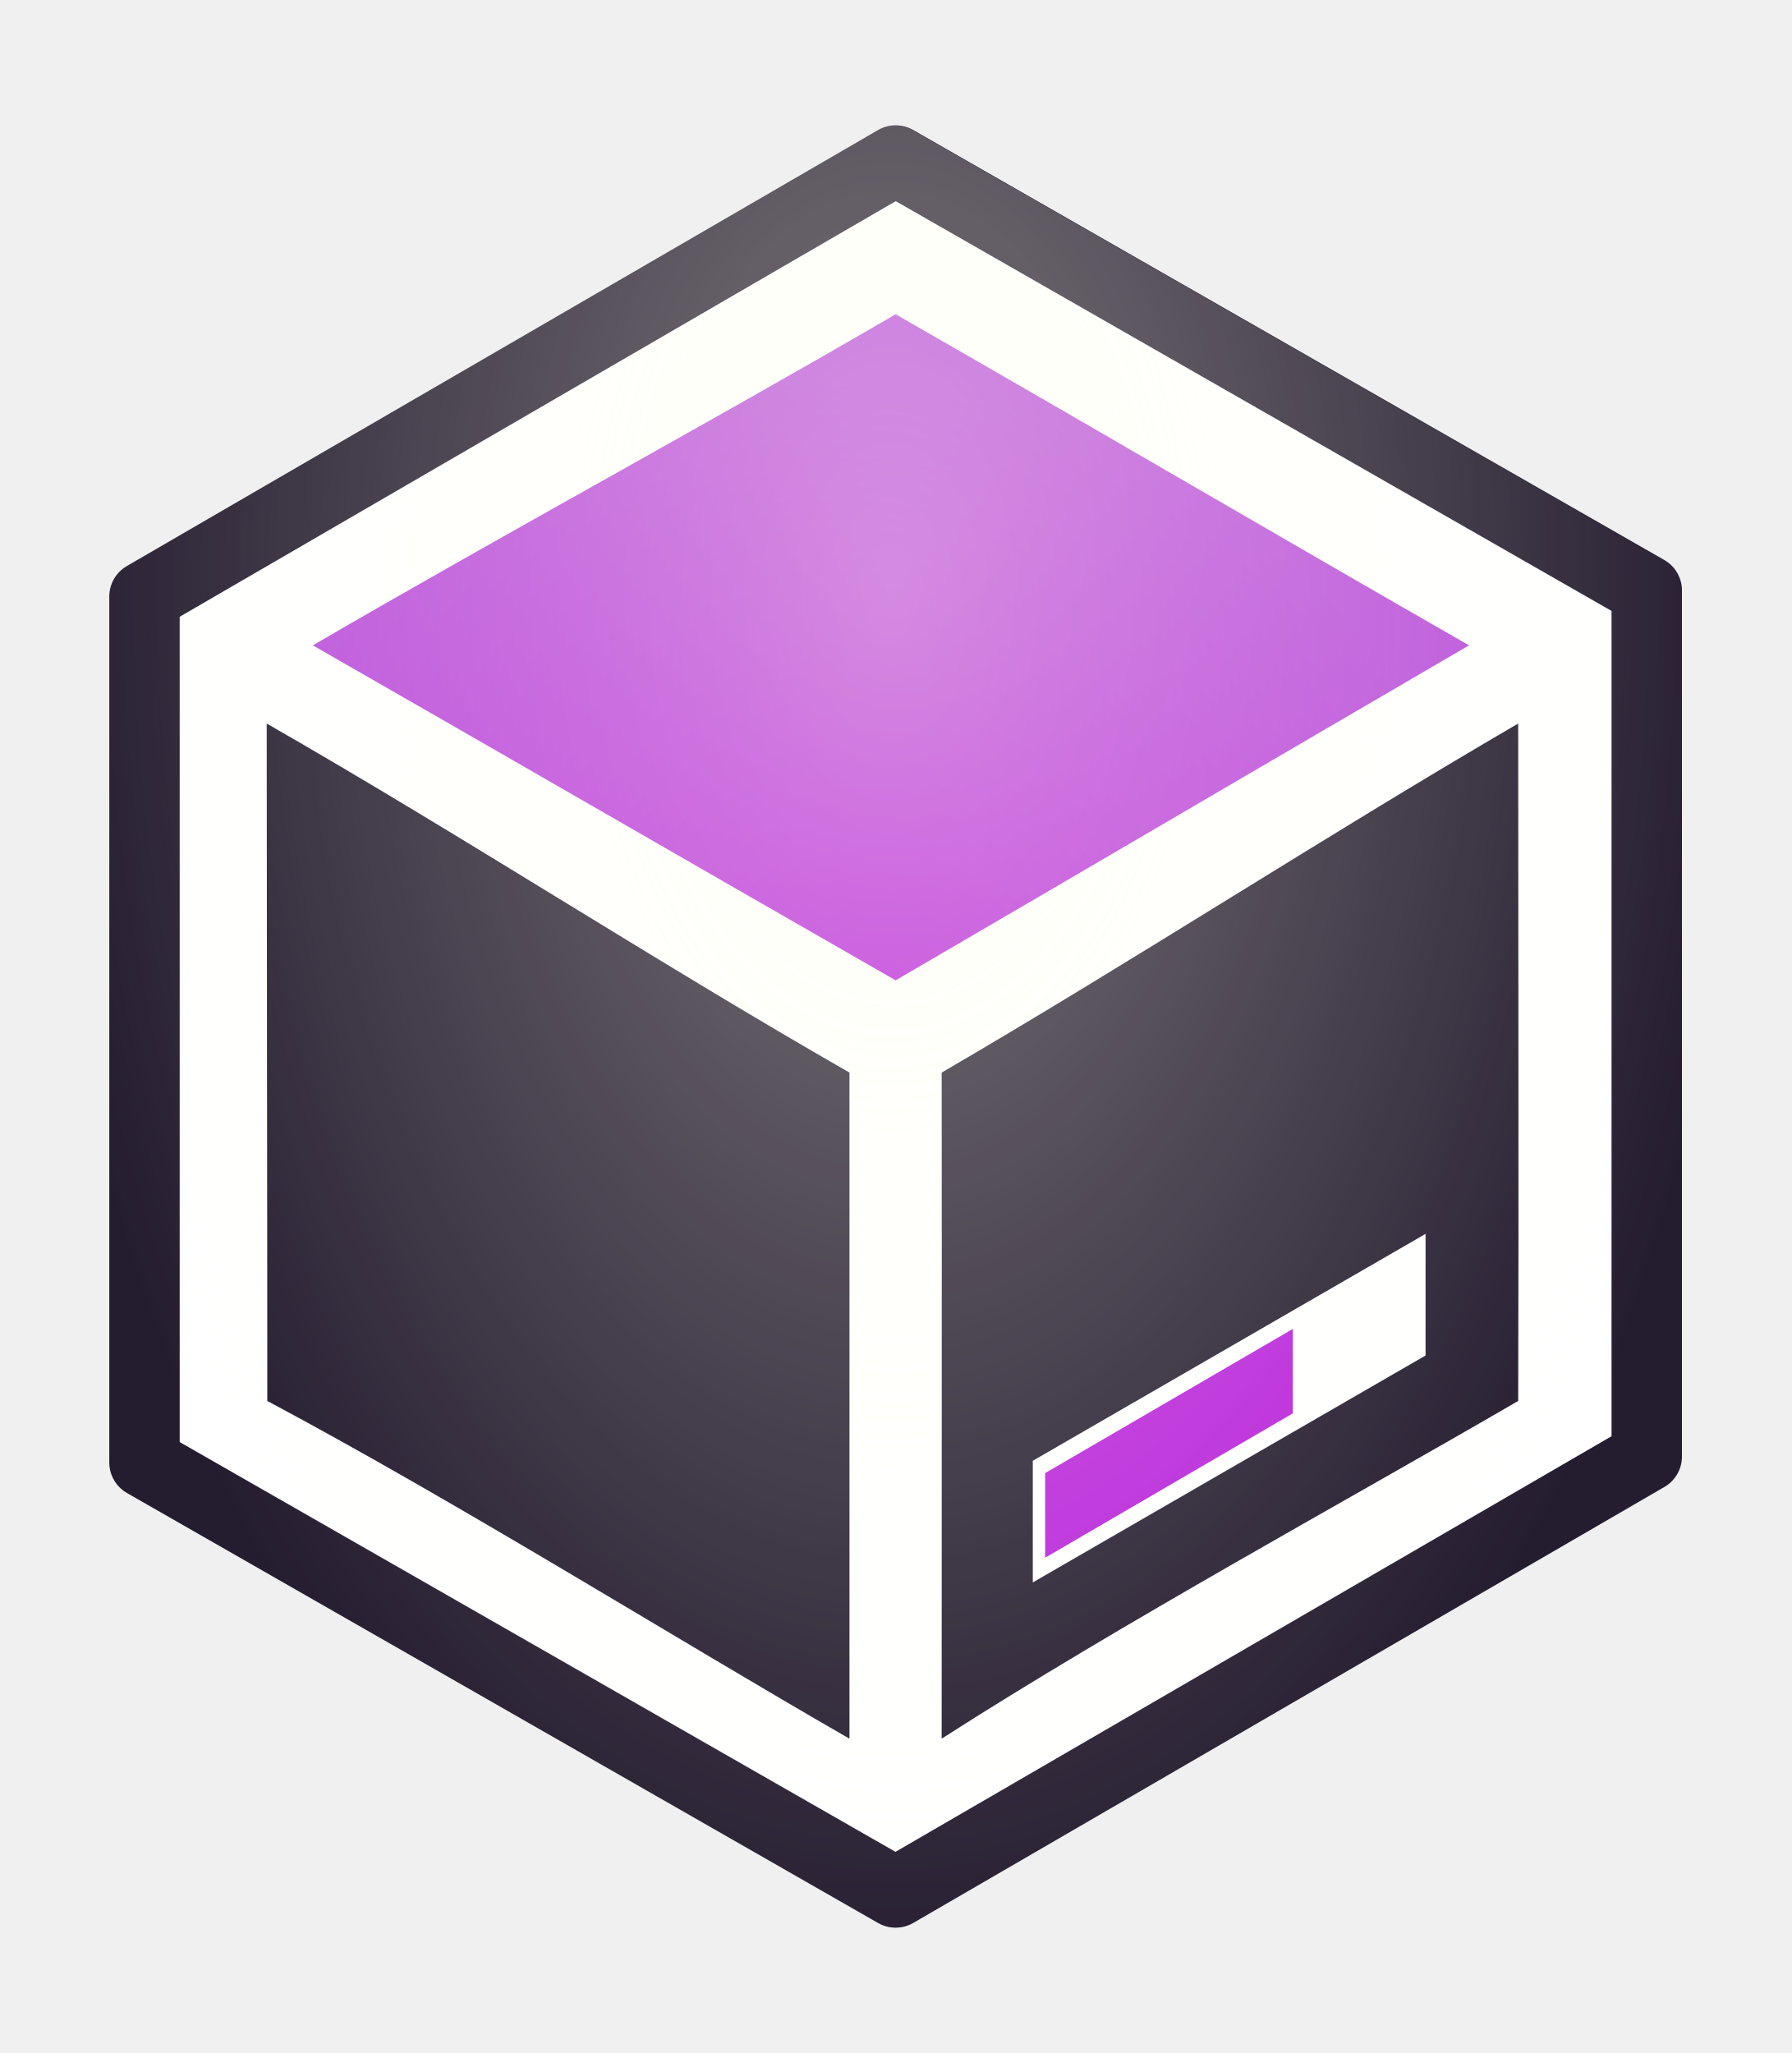
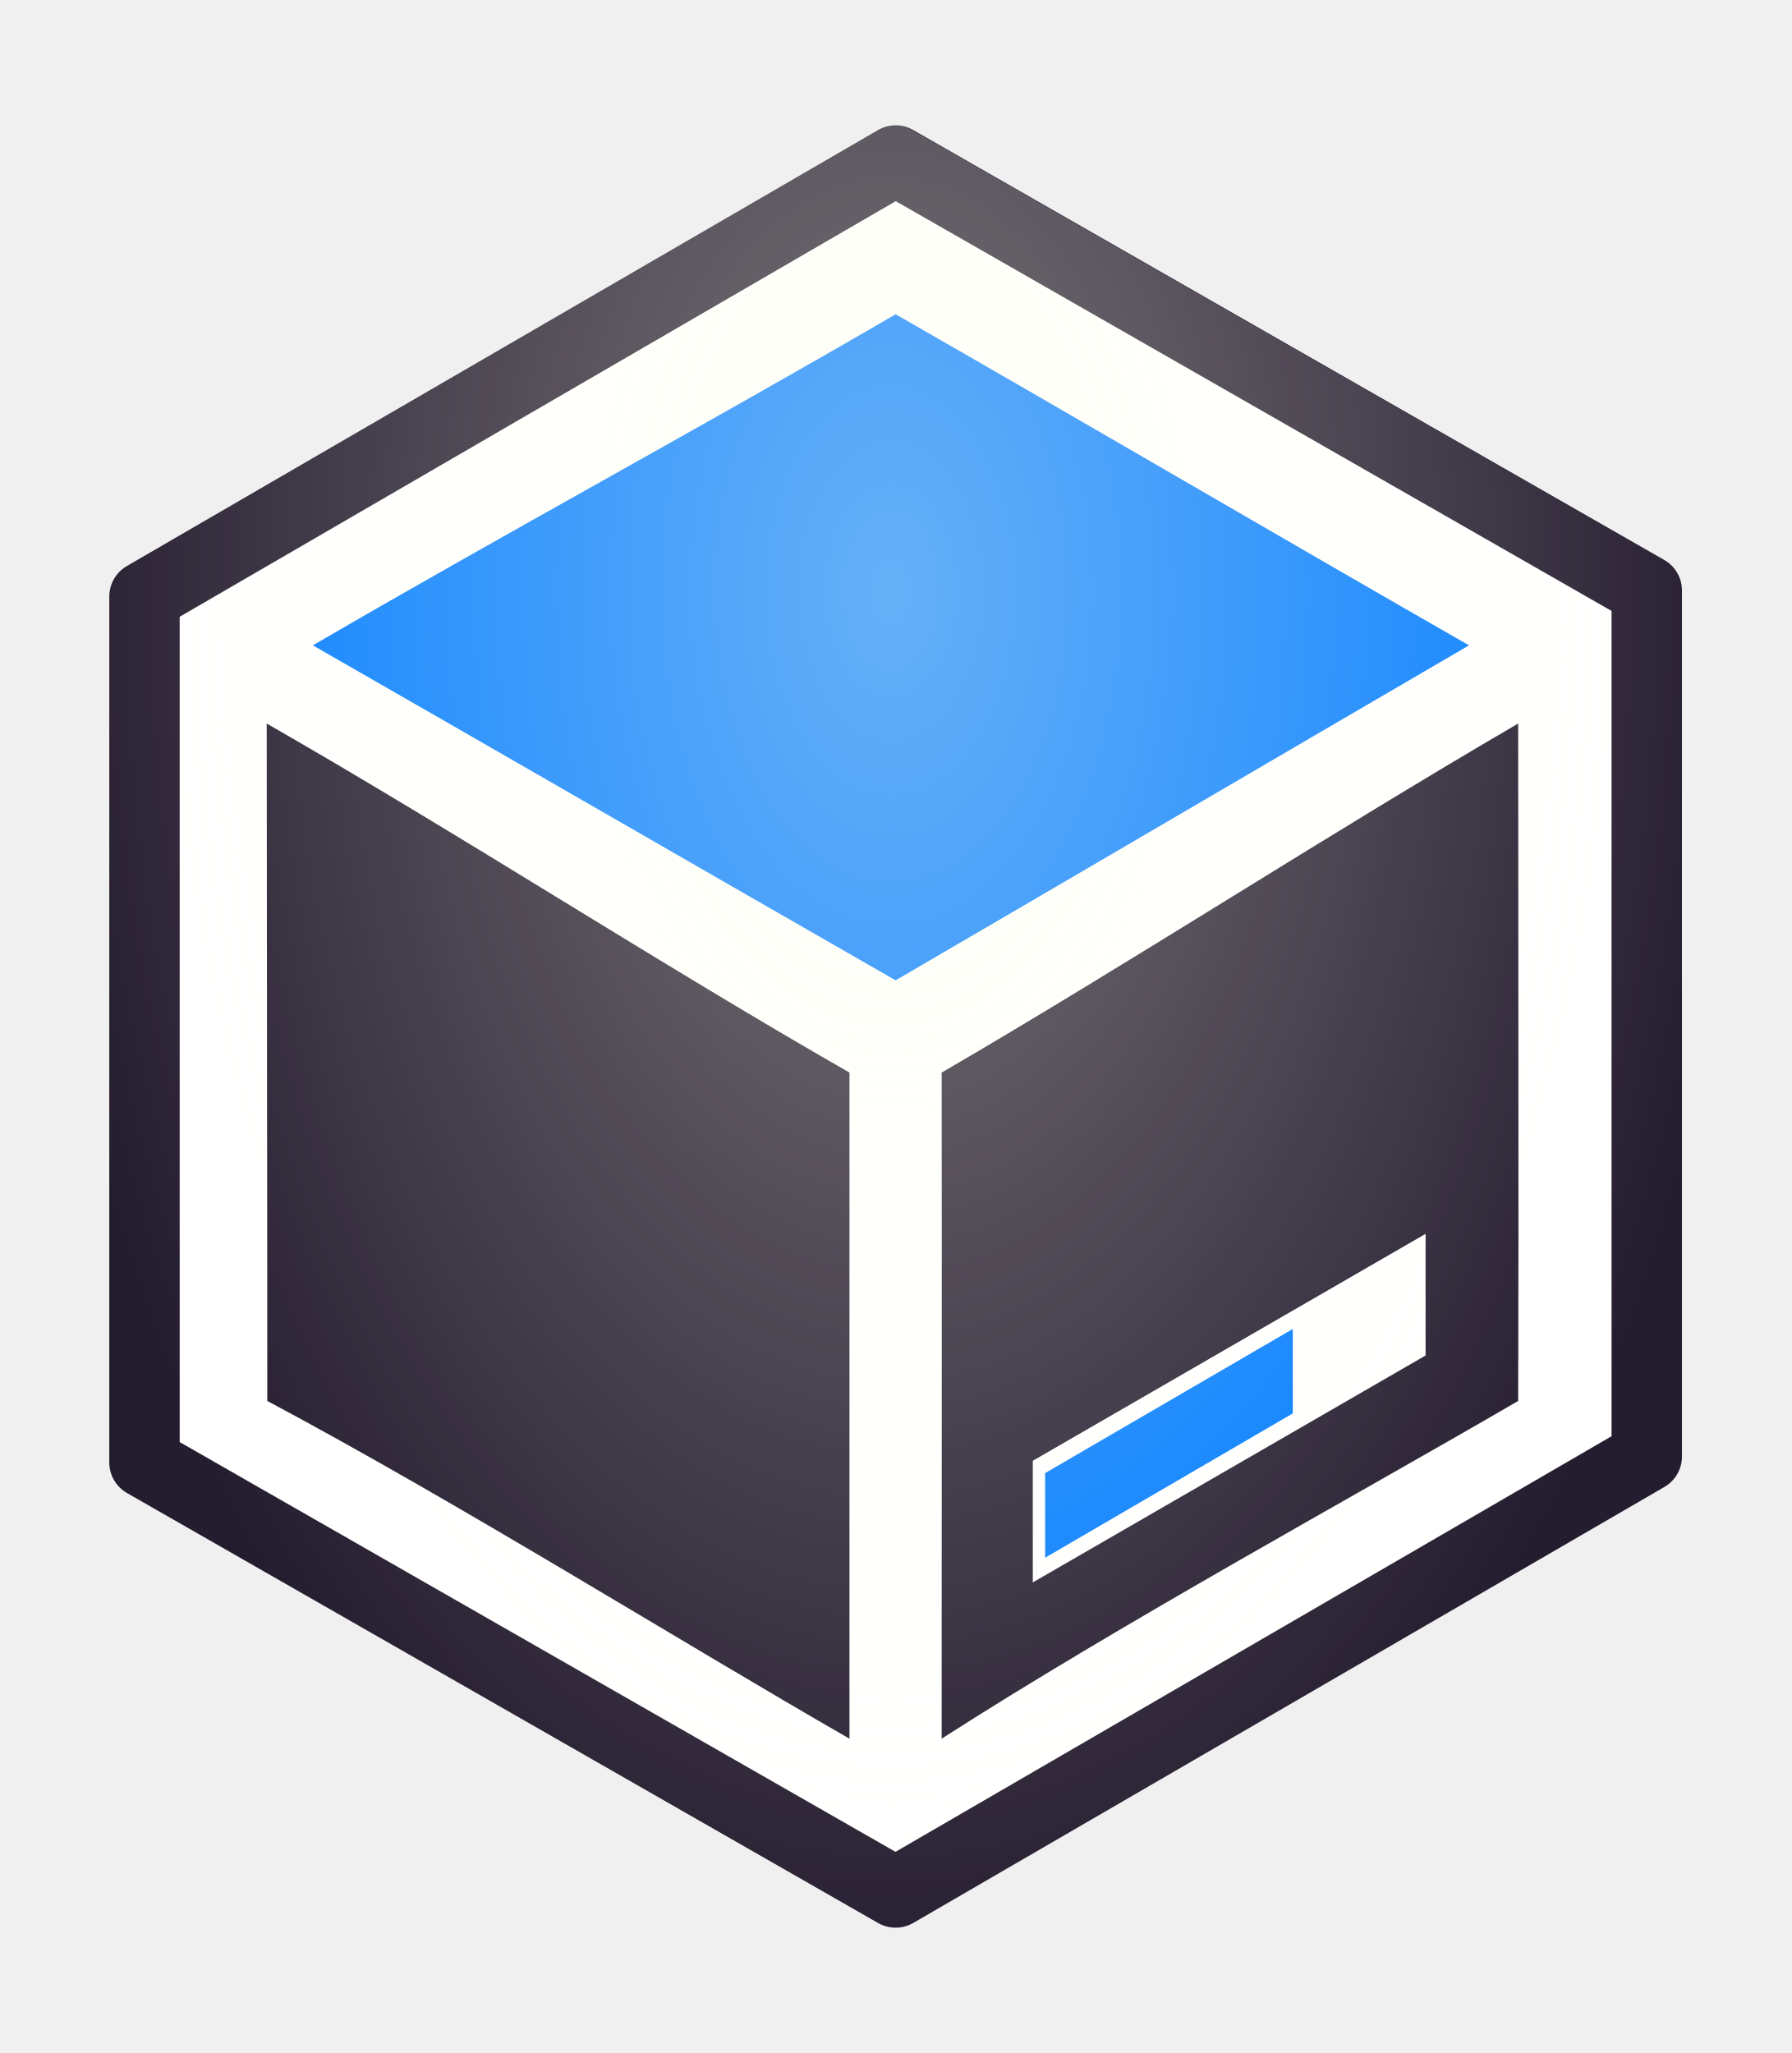
<svg xmlns="http://www.w3.org/2000/svg" xmlns:xlink="http://www.w3.org/1999/xlink" width="254.397" height="291.604" viewBox="0 0 67.309 77.154" version="1.1" id="svg8">
  <defs id="defs2">
    <linearGradient id="linearGradient1864">
      <stop style="stop-color:#241c2f;stop-opacity:1;" offset="0" id="stop1860" />
      <stop style="stop-color:#241c2f;stop-opacity:1" offset="1" id="stop1862" />
    </linearGradient>
    <linearGradient id="linearGradient1695">
-       <stop style="stop-color:#b821da;stop-opacity:1" offset="0" id="stop1691" />
-       <stop style="stop-color:#b84bda;stop-opacity:1" offset="1" id="stop1693" />
+       <stop style="stop-color:#007bff;stop-opacity:1" offset="0" id="stop1691" />
+       <stop style="stop-color:#007bff;stop-opacity:1" offset="1" id="stop1693" />
    </linearGradient>
    <linearGradient id="linearGradient1587">
      <stop style="stop-color:#ffffeb;stop-opacity:1" offset="0" id="stop1583" />
      <stop style="stop-color:#fffff4;stop-opacity:0" offset="1" id="stop1585" />
    </linearGradient>
    <clipPath id="clipPath851" clipPathUnits="userSpaceOnUse">
      <path style="clip-rule:evenodd" id="path849" d="M 0,0 H 569.732 V 816.812 H 0 V 0" />
    </clipPath>
    <clipPath id="clipPath865" clipPathUnits="userSpaceOnUse">
      <path style="clip-rule:evenodd" id="path863" d="M 0,0 H 569.732 V 816.812 H 0 V 0" />
    </clipPath>
    <clipPath id="clipPath875" clipPathUnits="userSpaceOnUse">
      <path style="clip-rule:evenodd" id="path873" d="M 0,0 H 569.732 V 816.812 H 0 V 0" />
    </clipPath>
    <clipPath id="clipPath889" clipPathUnits="userSpaceOnUse">
      <path style="clip-rule:evenodd" id="path887" d="M 0,0 H 569.732 V 816.812 H 0 V 0" />
    </clipPath>
    <clipPath id="clipPath903" clipPathUnits="userSpaceOnUse">
      <path style="clip-rule:evenodd" id="path901" d="M 0,0 H 569.732 V 816.812 H 0 V 0" />
    </clipPath>
    <clipPath id="clipPath921" clipPathUnits="userSpaceOnUse">
      <path style="clip-rule:evenodd" id="path919" d="M 0,0 H 569.732 V 816.812 H 0 V 0" />
    </clipPath>
    <clipPath id="clipPath4812" clipPathUnits="userSpaceOnUse">
      <path style="clip-rule:evenodd" id="path4810" d="M 0,0 H 569.732 V 816.812 H 0 V 0" />
    </clipPath>
    <clipPath id="clipPath4826" clipPathUnits="userSpaceOnUse">
      <path style="clip-rule:evenodd" id="path4824" d="M 0,0 H 569.732 V 816.812 H 0 V 0" />
    </clipPath>
    <clipPath id="clipPath4836" clipPathUnits="userSpaceOnUse">
      <path style="clip-rule:evenodd" id="path4834" d="M 0,0 H 569.732 V 816.812 H 0 V 0" />
    </clipPath>
    <clipPath id="clipPath4850" clipPathUnits="userSpaceOnUse">
      <path style="clip-rule:evenodd" id="path4848" d="M 0,0 H 569.732 V 816.812 H 0 V 0" />
    </clipPath>
    <clipPath id="clipPath4864" clipPathUnits="userSpaceOnUse">
      <path style="clip-rule:evenodd" id="path4862" d="M 0,0 H 569.732 V 816.812 H 0 V 0" />
    </clipPath>
    <clipPath id="clipPath4882" clipPathUnits="userSpaceOnUse">
      <path style="clip-rule:evenodd" id="path4880" d="M 0,0 H 569.732 V 816.812 H 0 V 0" />
    </clipPath>
    <clipPath id="clipPath1369" clipPathUnits="userSpaceOnUse">
      <path style="clip-rule:evenodd" id="path1367" d="M 0,0 H 569.732 V 816.812 H 0 V 0" />
    </clipPath>
    <clipPath id="clipPath1387" clipPathUnits="userSpaceOnUse">
      <path style="clip-rule:evenodd" id="path1385" d="M 0,0 H 569.732 V 816.812 H 0 V 0" />
    </clipPath>
    <clipPath id="clipPath1401" clipPathUnits="userSpaceOnUse">
      <path style="clip-rule:evenodd" id="path1399" d="M 0,0 H 569.732 V 816.812 H 0 V 0" />
    </clipPath>
    <clipPath id="clipPath1411" clipPathUnits="userSpaceOnUse">
      <path style="clip-rule:evenodd" id="path1409" d="M 0,0 H 569.732 V 816.812 H 0 V 0" />
    </clipPath>
    <clipPath id="clipPath1425" clipPathUnits="userSpaceOnUse">
      <path style="clip-rule:evenodd" id="path1423" d="M 0,0 H 569.732 V 816.812 H 0 V 0" />
    </clipPath>
    <clipPath id="clipPath1443" clipPathUnits="userSpaceOnUse">
      <path style="clip-rule:evenodd" id="path1441" d="M 0,0 H 569.732 V 816.812 H 0 V 0" />
    </clipPath>
    <clipPath id="clipPath1443-3" clipPathUnits="userSpaceOnUse">
      <path style="clip-rule:evenodd" id="path1441-4" d="M 0,0 H 569.732 V 816.812 H 0 V 0" />
    </clipPath>
    <clipPath id="clipPath1425-8" clipPathUnits="userSpaceOnUse">
      <path style="clip-rule:evenodd" id="path1423-0" d="M 0,0 H 569.732 V 816.812 H 0 V 0" />
    </clipPath>
    <clipPath id="clipPath1411-1" clipPathUnits="userSpaceOnUse">
      <path style="clip-rule:evenodd" id="path1409-6" d="M 0,0 H 569.732 V 816.812 H 0 V 0" />
    </clipPath>
    <clipPath id="clipPath1914" clipPathUnits="userSpaceOnUse">
      <path style="clip-rule:evenodd" id="path1912" d="M 0,0 H 569.732 V 816.812 H 0 V 0" />
    </clipPath>
    <clipPath id="clipPath1932" clipPathUnits="userSpaceOnUse">
      <path style="clip-rule:evenodd" id="path1930" d="M 0,0 H 569.732 V 816.812 H 0 V 0" />
    </clipPath>
    <clipPath id="clipPath1946" clipPathUnits="userSpaceOnUse">
      <path style="clip-rule:evenodd" id="path1944" d="M 0,0 H 569.732 V 816.812 H 0 V 0" />
    </clipPath>
    <clipPath id="clipPath1956" clipPathUnits="userSpaceOnUse">
      <path style="clip-rule:evenodd" id="path1954" d="M 0,0 H 569.732 V 816.812 H 0 V 0" />
    </clipPath>
    <clipPath id="clipPath1970" clipPathUnits="userSpaceOnUse">
      <path style="clip-rule:evenodd" id="path1968" d="M 0,0 H 569.732 V 816.812 H 0 V 0" />
    </clipPath>
    <clipPath id="clipPath1988" clipPathUnits="userSpaceOnUse">
      <path style="clip-rule:evenodd" id="path1986" d="M 0,0 H 569.732 V 816.812 H 0 V 0" />
    </clipPath>
    <clipPath id="clipPath2393" clipPathUnits="userSpaceOnUse">
      <path style="clip-rule:evenodd" id="path2391" d="M 0,0 H 569.732 V 816.812 H 0 V 0" />
    </clipPath>
    <clipPath id="clipPath2403" clipPathUnits="userSpaceOnUse">
      <path style="clip-rule:evenodd" id="path2401" d="M 0,0 H 569.732 V 816.812 H 0 V 0" />
    </clipPath>
    <clipPath id="clipPath2417" clipPathUnits="userSpaceOnUse">
      <path style="clip-rule:evenodd" id="path2415" d="M 0,0 H 569.732 V 816.812 H 0 V 0" />
    </clipPath>
    <clipPath id="clipPath2431" clipPathUnits="userSpaceOnUse">
      <path style="clip-rule:evenodd" id="path2429" d="M 0,0 H 569.732 V 816.812 H 0 V 0" />
    </clipPath>
    <clipPath id="clipPath2445" clipPathUnits="userSpaceOnUse">
      <path style="clip-rule:evenodd" id="path2443" d="M 0,0 H 569.732 V 816.812 H 0 V 0" />
    </clipPath>
    <clipPath id="clipPath2455" clipPathUnits="userSpaceOnUse">
      <path style="clip-rule:evenodd" id="path2453" d="M 0,0 H 569.732 V 816.812 H 0 V 0" />
    </clipPath>
    <clipPath id="clipPath2469" clipPathUnits="userSpaceOnUse">
      <path style="clip-rule:evenodd" id="path2467" d="M 0,0 H 569.732 V 816.812 H 0 V 0" />
    </clipPath>
    <clipPath id="clipPath2479" clipPathUnits="userSpaceOnUse">
      <path style="clip-rule:evenodd" id="path2477" d="M 0,0 H 569.732 V 816.812 H 0 V 0" />
    </clipPath>
    <clipPath id="clipPath2489" clipPathUnits="userSpaceOnUse">
      <path style="clip-rule:evenodd" id="path2487" d="M 0,0 H 569.732 V 816.812 H 0 V 0" />
    </clipPath>
    <clipPath id="clipPath2503" clipPathUnits="userSpaceOnUse">
      <path style="clip-rule:evenodd" id="path2501" d="M 0,0 H 569.732 V 816.812 H 0 V 0" />
    </clipPath>
    <clipPath id="clipPath2517" clipPathUnits="userSpaceOnUse">
      <path style="clip-rule:evenodd" id="path2515" d="M 0,0 H 569.732 V 816.812 H 0 V 0" />
    </clipPath>
    <clipPath id="clipPath2531" clipPathUnits="userSpaceOnUse">
      <path style="clip-rule:evenodd" id="path2529" d="M 0,0 H 569.732 V 816.812 H 0 V 0" />
    </clipPath>
    <clipPath id="clipPath2545" clipPathUnits="userSpaceOnUse">
      <path style="clip-rule:evenodd" id="path2543" d="M 0,0 H 569.732 V 816.812 H 0 V 0" />
    </clipPath>
    <clipPath id="clipPath3484" clipPathUnits="userSpaceOnUse">
      <path style="clip-rule:evenodd" id="path3482" d="M 0,0 H 569.732 V 816.812 H 0 V 0" />
    </clipPath>
    <clipPath id="clipPath3494" clipPathUnits="userSpaceOnUse">
      <path style="clip-rule:evenodd" id="path3492" d="M 0,0 H 569.732 V 816.812 H 0 V 0" />
    </clipPath>
    <clipPath id="clipPath3508" clipPathUnits="userSpaceOnUse">
      <path style="clip-rule:evenodd" id="path3506" d="M 0,0 H 569.732 V 816.812 H 0 V 0" />
    </clipPath>
    <clipPath id="clipPath3522" clipPathUnits="userSpaceOnUse">
      <path style="clip-rule:evenodd" id="path3520" d="M 0,0 H 569.732 V 816.812 H 0 V 0" />
    </clipPath>
    <clipPath id="clipPath3536" clipPathUnits="userSpaceOnUse">
      <path style="clip-rule:evenodd" id="path3534" d="M 0,0 H 569.732 V 816.812 H 0 V 0" />
    </clipPath>
    <clipPath id="clipPath3546" clipPathUnits="userSpaceOnUse">
      <path style="clip-rule:evenodd" id="path3544" d="M 0,0 H 569.732 V 816.812 H 0 V 0" />
    </clipPath>
    <clipPath id="clipPath3560" clipPathUnits="userSpaceOnUse">
      <path style="clip-rule:evenodd" id="path3558" d="M 0,0 H 569.732 V 816.812 H 0 V 0" />
    </clipPath>
    <clipPath id="clipPath3570" clipPathUnits="userSpaceOnUse">
      <path style="clip-rule:evenodd" id="path3568" d="M 0,0 H 569.732 V 816.812 H 0 V 0" />
    </clipPath>
    <clipPath id="clipPath3580" clipPathUnits="userSpaceOnUse">
      <path style="clip-rule:evenodd" id="path3578" d="M 0,0 H 569.732 V 816.812 H 0 V 0" />
    </clipPath>
    <clipPath id="clipPath3594" clipPathUnits="userSpaceOnUse">
      <path style="clip-rule:evenodd" id="path3592" d="M 0,0 H 569.732 V 816.812 H 0 V 0" />
    </clipPath>
    <clipPath id="clipPath3608" clipPathUnits="userSpaceOnUse">
      <path style="clip-rule:evenodd" id="path3606" d="M 0,0 H 569.732 V 816.812 H 0 V 0" />
    </clipPath>
    <clipPath id="clipPath3622" clipPathUnits="userSpaceOnUse">
      <path style="clip-rule:evenodd" id="path3620" d="M 0,0 H 569.732 V 816.812 H 0 V 0" />
    </clipPath>
    <clipPath id="clipPath3636" clipPathUnits="userSpaceOnUse">
      <path style="clip-rule:evenodd" id="path3634" d="M 0,0 H 569.732 V 816.812 H 0 V 0" />
    </clipPath>
    <radialGradient xlink:href="#linearGradient1587" id="radialGradient1593" cx="-345.709" cy="297.09" fx="-345.709" fy="297.09" r="67.733" gradientTransform="matrix(0.00305405,2.993633,-1.81252,0.0018491,666.0742,1118.211)" gradientUnits="userSpaceOnUse" />
    <radialGradient xlink:href="#linearGradient1695" id="radialGradient1697" cx="-298.258" cy="430.093" fx="-298.258" fy="430.093" r="24.887" gradientTransform="matrix(0.4374219,-0.755972,0.8729085,0.5058474,-543.2005,-23.25323)" gradientUnits="userSpaceOnUse" />
    <linearGradient xlink:href="#linearGradient1864" id="linearGradient1868" gradientUnits="userSpaceOnUse" x1="-264.397" y1="382.943" x2="-264.397" y2="460.096" gradientTransform="matrix(0.8729083,0,0,0.8735679,-37.88176,53.29185)" />
    <linearGradient xlink:href="#linearGradient1864" id="linearGradient1868-2-5" gradientUnits="userSpaceOnUse" x1="-264.397" y1="382.943" x2="-264.397" y2="460.096" gradientTransform="matrix(0.8729083,0,0,0.8735679,-413.5345,-102.2221)" />
    <radialGradient xlink:href="#linearGradient1587" id="radialGradient1593-5-7" cx="-345.709" cy="297.09" fx="-345.709" fy="297.09" r="67.733" gradientTransform="matrix(8.0805072e-4,0.7920654,-0.4795625,4.8924104e-4,-531.1063,523.2869)" gradientUnits="userSpaceOnUse" />
    <linearGradient xlink:href="#linearGradient1864" id="linearGradient1868-2-5-5" gradientUnits="userSpaceOnUse" x1="-264.397" y1="382.943" x2="-264.397" y2="460.096" gradientTransform="matrix(0.8729083,0,0,0.8735679,99.08845,45.20375)" />
    <radialGradient xlink:href="#linearGradient1587" id="radialGradient1593-5-7-3" cx="-345.709" cy="297.09" fx="-345.709" fy="297.09" r="67.733" gradientTransform="matrix(8.0805072e-4,0.7920654,-0.4795625,4.8924104e-4,-18.48337,670.7127)" gradientUnits="userSpaceOnUse" />
  </defs>
  <g id="layer1" transform="translate(331.7122,-382.9409)">
    <g id="g1381" transform="matrix(0.3527778,0,0,-0.3527778,-10.66734,808.5236)">
      <g id="g1383" clip-path="url(#clipPath1387)">
        <g id="g1389" transform="translate(-13.03937,-13.03937)" />
      </g>
    </g>
    <g id="g1395" transform="matrix(0.3527778,0,0,-0.3527778,-10.66734,808.5236)">
      <g id="g1397" clip-path="url(#clipPath1401)">
        <g id="g1403" transform="translate(-13.03937,-13.03937)" />
      </g>
    </g>
    <path id="path2866" d="m -269.831,437.678 -28.226,16.384 -28.226,-16.16 1e-5,-32.544 28.226,-16.384 28.226,16.159 z" style="opacity:1;fill:#ffffff;fill-opacity:1;stroke:none;stroke-width:2.646;stroke-linecap:square;stroke-linejoin:round;stroke-miterlimit:4;stroke-dasharray:none;stroke-dashoffset:0;stroke-opacity:1;paint-order:stroke markers fill" />
    <path style="opacity:1;fill:none;fill-opacity:1;stroke:url(#linearGradient1868);stroke-width:2.646;stroke-linecap:square;stroke-linejoin:round;stroke-miterlimit:4;stroke-dasharray:none;stroke-dashoffset:0;stroke-opacity:1;paint-order:stroke markers fill" d="m -269.831,437.678 -28.226,16.384 -28.226,-16.16 1e-5,-32.544 28.226,-16.384 28.226,16.159 z" id="path936" />
    <path style="fill:#241c2f;fill-opacity:1;stroke:none;stroke-width:0.265px;stroke-linecap:butt;stroke-linejoin:miter;stroke-opacity:1" d="m -299.791,448.282 c -4.5e-4,-8.021 0,-16.643 0,-25.032 -7.257,-4.157 -14.642,-8.961 -21.899,-13.118 0.002,8.753 0.022,17.086 0.022,25.458 7.188,3.833 15.419,8.982 21.876,12.692 z" id="path1391" />
    <path style="fill:url(#radialGradient1697);fill-opacity:1;stroke:none;stroke-width:0.265px;stroke-linecap:butt;stroke-linejoin:miter;stroke-opacity:1" d="m -319.957,407.194 c 7.257,4.157 14.643,8.432 21.9,12.589 7.225,-4.21 14.322,-8.379 21.548,-12.589 -7.257,-4.157 -14.291,-8.286 -21.548,-12.443 -7.226,4.21 -14.674,8.233 -21.9,12.443 z" id="path1393" />
    <path style="fill:#241c2f;fill-opacity:1;stroke:none;stroke-width:0.265px;stroke-linecap:butt;stroke-linejoin:miter;stroke-opacity:1" d="m -274.662,435.59 c 0.024,-7.603 -1.1e-4,-16.978 -1.1e-4,-25.458 -7.226,4.211 -14.438,8.907 -21.664,13.118 0.011,8.393 -0.002,17.586 0,25.032 6.715,-4.314 15.392,-9.042 21.664,-12.692 z" id="path1395" />
    <path style="opacity:1;fill:#ffffff;fill-opacity:1;stroke:none;stroke-width:0.265;stroke-linecap:butt;stroke-linejoin:round;stroke-miterlimit:4;stroke-dasharray:none;stroke-dashoffset:0;stroke-opacity:1;paint-order:normal" d="m -292.902,437.839 c 4.92,-2.843 9.84,-5.685 14.76,-8.528 v 4.571 l -14.76,8.528 z" id="rect1237" />
-     <path id="path1837" d="m -283.131,436.058 c -10e-6,-2.18 4.6e-4,-0.676 -10e-6,-3.174 -4.918,2.866 -4.391,2.552 -9.309,5.418 0,3.18 0.003,0.973 0.002,3.18 9.307,-5.426 -0.002,0 9.307,-5.424 z" style="fill:#b821da;fill-opacity:1;stroke:none;stroke-width:2.646;stroke-linecap:butt;stroke-linejoin:miter;stroke-miterlimit:4;stroke-dasharray:none;stroke-opacity:1" />
-     <flowRoot xml:space="preserve" id="flowRoot1703" style="font-style:normal;font-variant:normal;font-weight:normal;font-stretch:normal;font-size:40px;line-height:1.25;font-family:BolsterBold;-inkscape-font-specification:'BolsterBold, weight=101';font-variant-ligatures:normal;font-variant-caps:normal;font-variant-numeric:normal;font-feature-settings:normal;text-align:start;letter-spacing:0px;word-spacing:0px;writing-mode:lr-tb;text-anchor:start;fill:#b821da;fill-opacity:1;stroke:none;stroke-width:0.524" transform="matrix(0.5048131,0.2966197,0,0.5051945,-99.92823,584.1862)">
-       <flowRegion id="flowRegion1705" style="font-style:normal;font-variant:normal;font-stretch:normal;font-size:40px;font-family:BolsterBold;-inkscape-font-specification:'BolsterBold, weight=101';font-variant-ligatures:normal;font-variant-caps:normal;font-variant-numeric:normal;font-feature-settings:normal;text-align:start;writing-mode:lr-tb;text-anchor:start;fill:#b821da;fill-opacity:1;stroke-width:0.524">
-         <rect id="rect1707" width="125.158" height="135.764" x="-434.164" y="-86.698" style="font-style:normal;font-variant:normal;font-stretch:normal;font-size:40px;font-family:BolsterBold;-inkscape-font-specification:'BolsterBold, weight=101';font-variant-ligatures:normal;font-variant-caps:normal;font-variant-numeric:normal;font-feature-settings:normal;text-align:start;writing-mode:lr-tb;text-anchor:start;fill:#b821da;fill-opacity:1;stroke-width:0.524" />
+     <path id="path1837" d="m -283.131,436.058 c -10e-6,-2.18 4.6e-4,-0.676 -10e-6,-3.174 -4.918,2.866 -4.391,2.552 -9.309,5.418 0,3.18 0.003,0.973 0.002,3.18 9.307,-5.426 -0.002,0 9.307,-5.424 z" style="fill:#007bff;fill-opacity:1;stroke:none;stroke-width:2.646;stroke-linecap:butt;stroke-linejoin:miter;stroke-miterlimit:4;stroke-dasharray:none;stroke-opacity:1" />
+     <flowRoot xml:space="preserve" id="flowRoot1703" style="font-style:normal;font-variant:normal;font-weight:normal;font-stretch:normal;font-size:40px;line-height:1.25;font-family:BolsterBold;-inkscape-font-specification:'BolsterBold, weight=101';font-variant-ligatures:normal;font-variant-caps:normal;font-variant-numeric:normal;font-feature-settings:normal;text-align:start;letter-spacing:0px;word-spacing:0px;writing-mode:lr-tb;text-anchor:start;fill:#007bff;fill-opacity:1;stroke:none;stroke-width:0.524;" transform="matrix(0.5048131,0.2966197,0,0.5051945,-99.92823,584.1862)">
+       <flowRegion id="flowRegion1705" style="font-style:normal;font-variant:normal;font-stretch:normal;font-size:40px;font-family:BolsterBold;-inkscape-font-specification:'BolsterBold, weight=101';font-variant-ligatures:normal;font-variant-caps:normal;font-variant-numeric:normal;font-feature-settings:normal;text-align:start;writing-mode:lr-tb;text-anchor:start;fill:#007bff;fill-opacity:1;stroke-width:0.524;">
+         <rect id="rect1707" width="125.158" height="135.764" x="-434.164" y="-86.698" style="font-style:normal;font-variant:normal;font-stretch:normal;font-size:40px;font-family:BolsterBold;-inkscape-font-specification:'BolsterBold, weight=101';font-variant-ligatures:normal;font-variant-caps:normal;font-variant-numeric:normal;font-feature-settings:normal;text-align:start;writing-mode:lr-tb;text-anchor:start;fill:#007bff;fill-opacity:1;stroke-width:0.524;" />
      </flowRegion>
-       <flowPara id="flowPara1709" style="fill:#b821da;fill-opacity:1;stroke-width:0.524">M</flowPara>
+       <flowPara id="flowPara1709" style="fill:#007bff;fill-opacity:1;stroke-width:0.524;">M</flowPara>
    </flowRoot>
    <flowRoot xml:space="preserve" id="flowRoot1703-9-7" style="font-style:normal;font-variant:normal;font-weight:normal;font-stretch:normal;font-size:40px;line-height:1.25;font-family:BolsterBold;-inkscape-font-specification:'BolsterBold, weight=101';font-variant-ligatures:normal;font-variant-caps:normal;font-variant-numeric:normal;font-feature-settings:normal;text-align:start;letter-spacing:0px;word-spacing:0px;writing-mode:lr-tb;text-anchor:start;fill:#ffffff;fill-opacity:1;stroke:none;stroke-width:1.441;" transform="matrix(0.1835192,-0.1045956,0,0.1836578,-213.4667,396.6274)">
      <flowRegion id="flowRegion1705-4-4" style="font-style:normal;font-variant:normal;font-stretch:normal;font-size:40px;font-family:BolsterBold;-inkscape-font-specification:'BolsterBold, weight=101';font-variant-ligatures:normal;font-variant-caps:normal;font-variant-numeric:normal;font-feature-settings:normal;text-align:start;writing-mode:lr-tb;text-anchor:start;fill:#ffffff;fill-opacity:1;stroke-width:1.441;">
        <rect id="rect1707-7-9" width="125.158" height="135.764" x="-434.164" y="-86.698" style="font-style:normal;font-variant:normal;font-stretch:normal;font-size:40px;font-family:BolsterBold;-inkscape-font-specification:'BolsterBold, weight=101';font-variant-ligatures:normal;font-variant-caps:normal;font-variant-numeric:normal;font-feature-settings:normal;text-align:start;writing-mode:lr-tb;text-anchor:start;fill:#ffffff;fill-opacity:1;stroke-width:1.441;" />
      </flowRegion>
      <flowPara id="flowPara1709-7-7" style="fill:#ffffff;stroke-width:1.441;">
        <flowSpan style="fill:#ffffff;stroke-width:1.441;" id="flowSpan1735-5">MLC</flowSpan>
      </flowPara>
    </flowRoot>
    <path style="opacity:0.4;fill:url(#radialGradient1593);fill-opacity:1;stroke:none;stroke-width:10;stroke-linecap:square;stroke-linejoin:round;stroke-miterlimit:4;stroke-dasharray:none;stroke-dashoffset:0;stroke-opacity:1;paint-order:stroke markers fill" clip-path="none" d="M 127.199 17.797 L 127.199 17.799 A 5 5 0 0 0 124.592 18.479 L 17.91 80.398 A 5 5 0 0 0 15.414 84.725 L 15.414 207.729 A 5 5 0 0 0 17.932 212.062 L 124.615 273.139 A 5 5 0 0 0 129.611 273.123 L 236.287 211.203 A 5 5 0 0 0 238.783 206.877 L 238.783 83.873 A 5 5 0 0 0 236.266 79.531 L 129.582 18.461 A 5 5 0 0 0 127.199 17.797 z " id="rect1581" transform="matrix(0.2645833,0,0,0.2645833,-331.7122,382.9409)" />
    <path style="opacity:0.4;fill:url(#radialGradient1593-5-7);fill-opacity:1;stroke:none;stroke-width:2.646;stroke-linecap:square;stroke-linejoin:round;stroke-miterlimit:4;stroke-dasharray:none;stroke-dashoffset:0;stroke-opacity:1;paint-order:stroke markers fill" d="m -741.444,209.014 h 135.467 V 344.481 H -741.444 Z" id="rect1581-9-2" />
    <path style="opacity:1;fill:none;fill-opacity:1;stroke:url(#linearGradient1868-2-5);stroke-width:2.646;stroke-linecap:square;stroke-linejoin:round;stroke-miterlimit:4;stroke-dasharray:none;stroke-dashoffset:0;stroke-opacity:1;paint-order:stroke markers fill" d="m -645.484,282.164 -28.226,16.384 -28.226,-16.16 10e-6,-32.544 28.226,-16.384 28.226,16.159 z" id="path936-9-7" />
    <path style="opacity:0.4;fill:url(#radialGradient1593-5-7-3);fill-opacity:1;stroke:none;stroke-width:2.646;stroke-linecap:square;stroke-linejoin:round;stroke-miterlimit:4;stroke-dasharray:none;stroke-dashoffset:0;stroke-opacity:1;paint-order:stroke markers fill" d="M -228.821,356.44 H -93.354 V 491.907 H -228.821 Z" id="rect1581-9-2-8" />
    <path style="opacity:1;fill:none;fill-opacity:1;stroke:url(#linearGradient1868-2-5-5);stroke-width:2.646;stroke-linecap:square;stroke-linejoin:round;stroke-miterlimit:4;stroke-dasharray:none;stroke-dashoffset:0;stroke-opacity:1;paint-order:stroke markers fill" d="m -132.861,429.59 -28.226,16.384 -28.226,-16.16 1e-5,-32.544 28.226,-16.384 28.226,16.159 z" id="path936-9-7-8" />
    <path id="path3009" d="m -132.861,429.59 -28.226,16.384 -28.226,-16.16 1e-5,-32.544 28.226,-16.384 28.226,16.159 z" style="opacity:1;fill:none;fill-opacity:1;stroke:url(#linearGradient1868-2-5-5);stroke-width:2.646;stroke-linecap:square;stroke-linejoin:round;stroke-miterlimit:4;stroke-dasharray:none;stroke-dashoffset:0;stroke-opacity:1;paint-order:stroke markers fill" />
  </g>
</svg>
